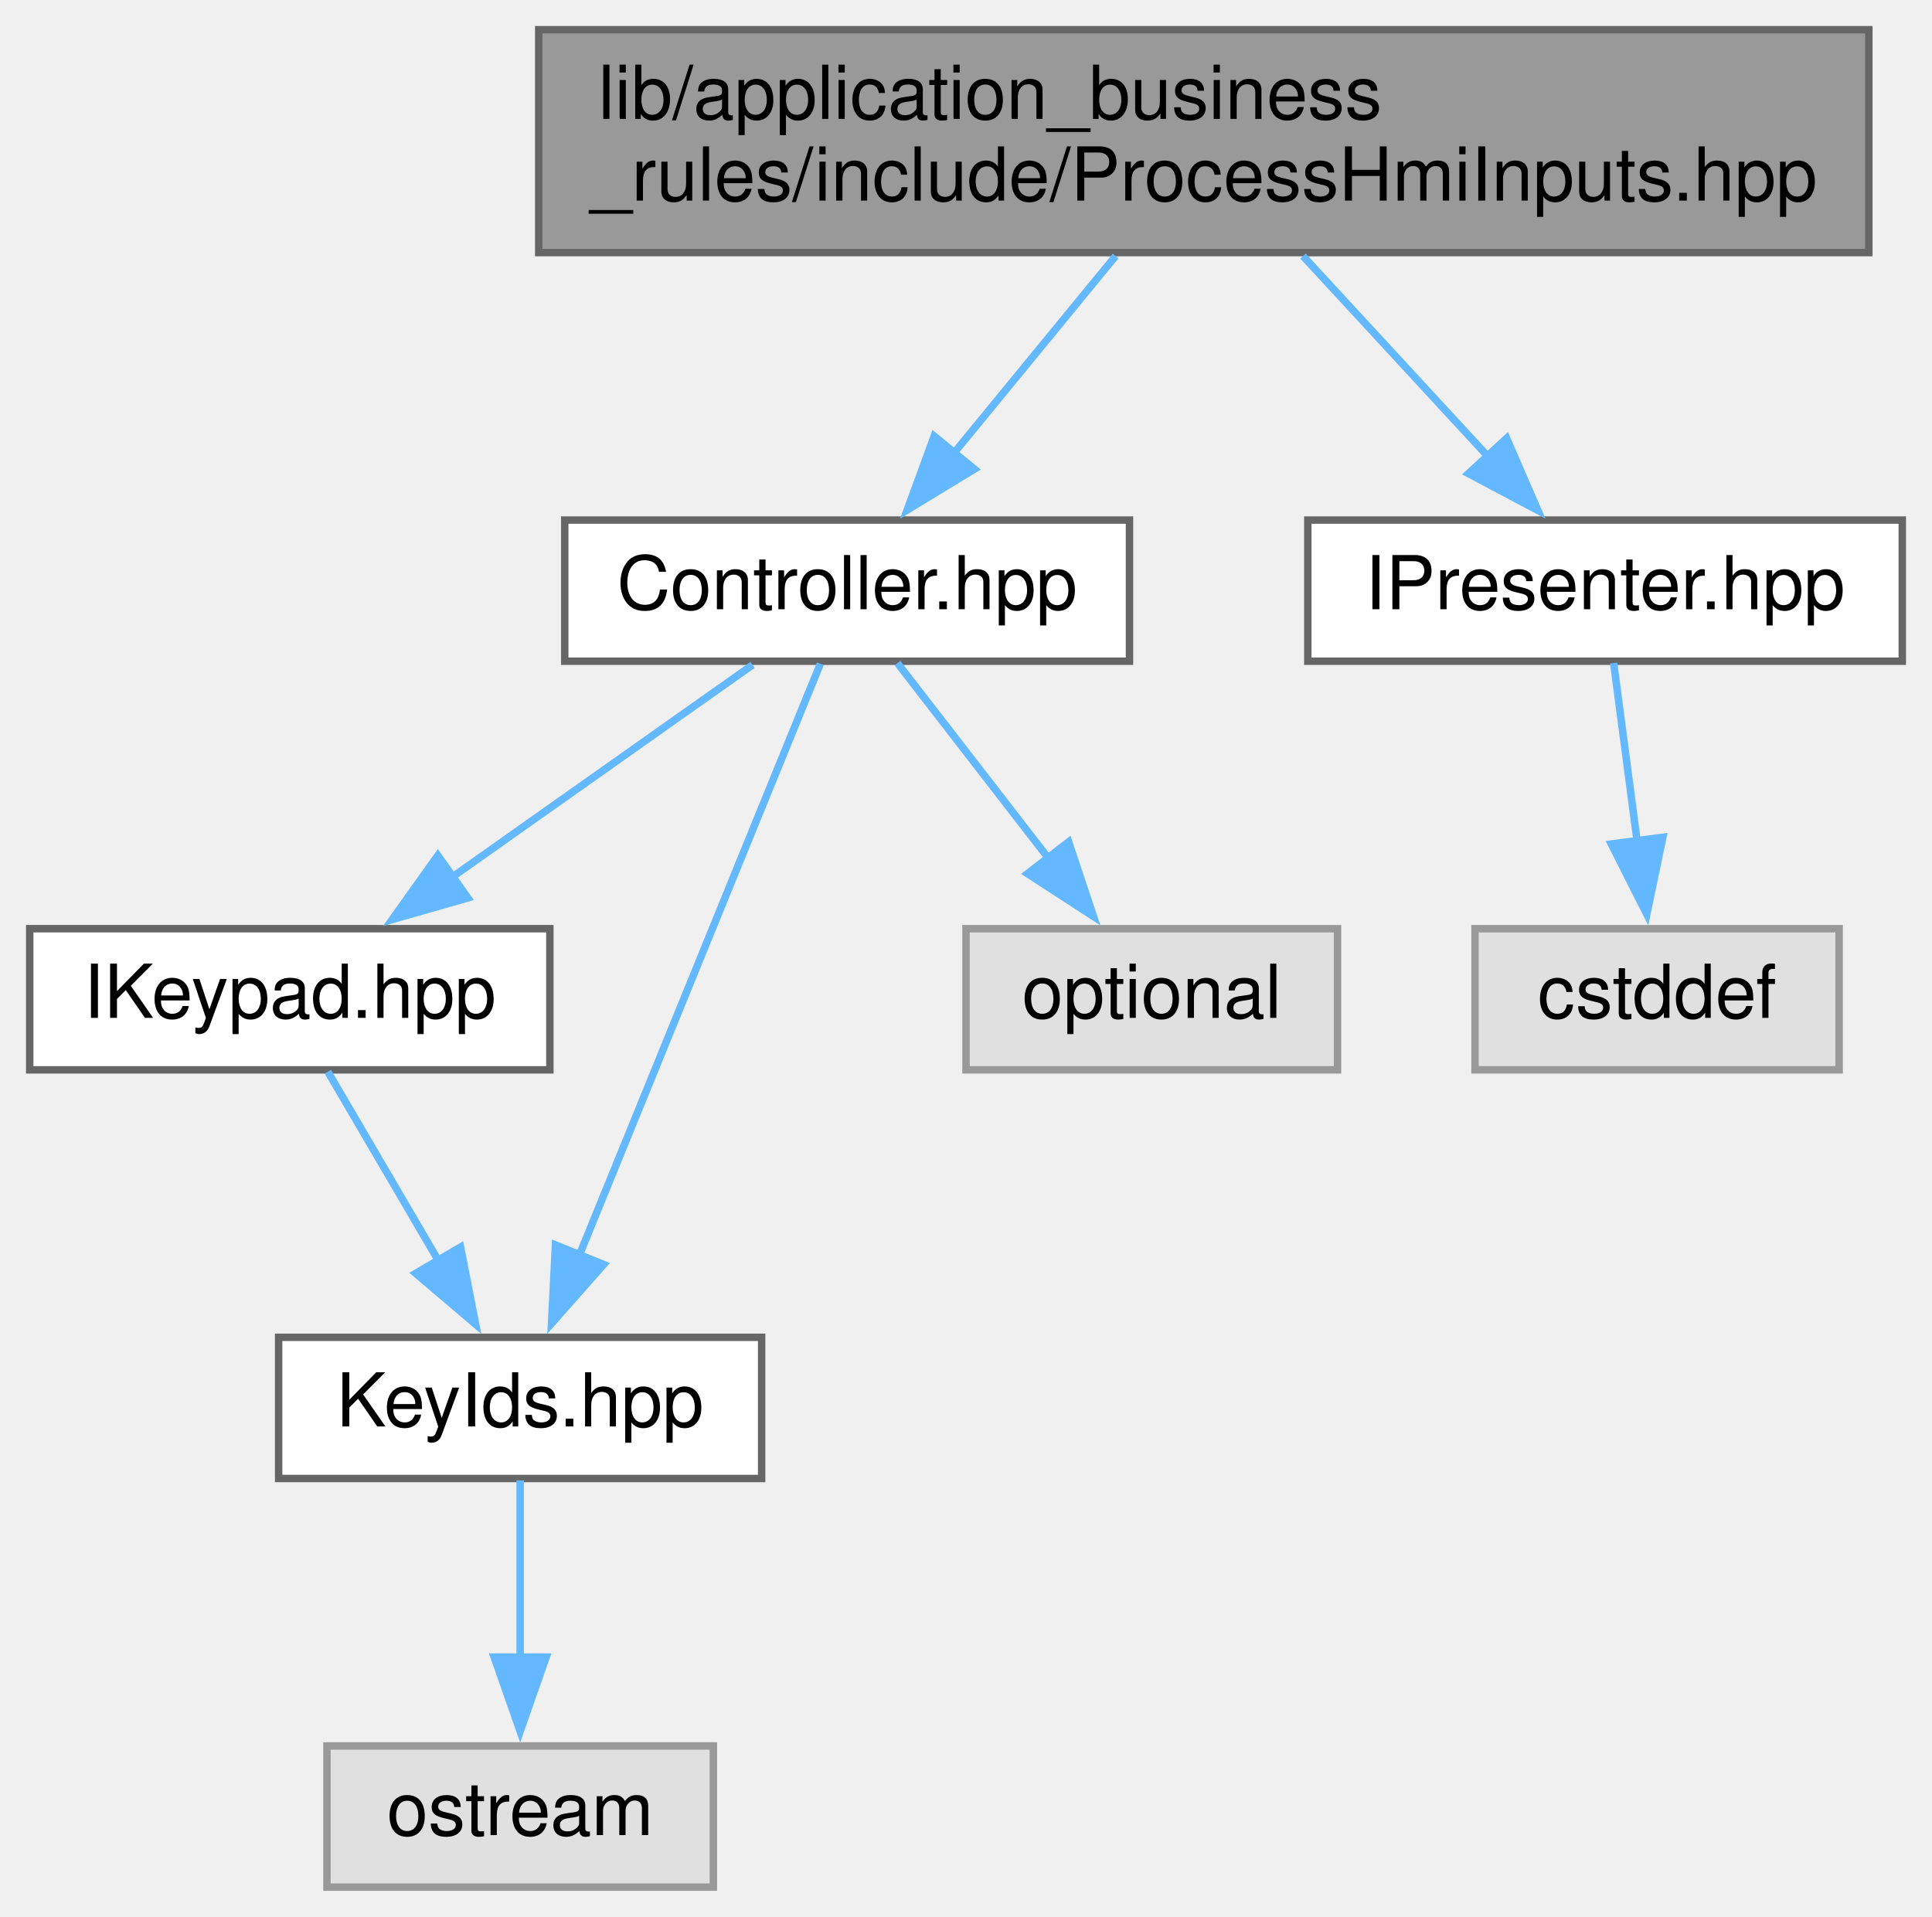
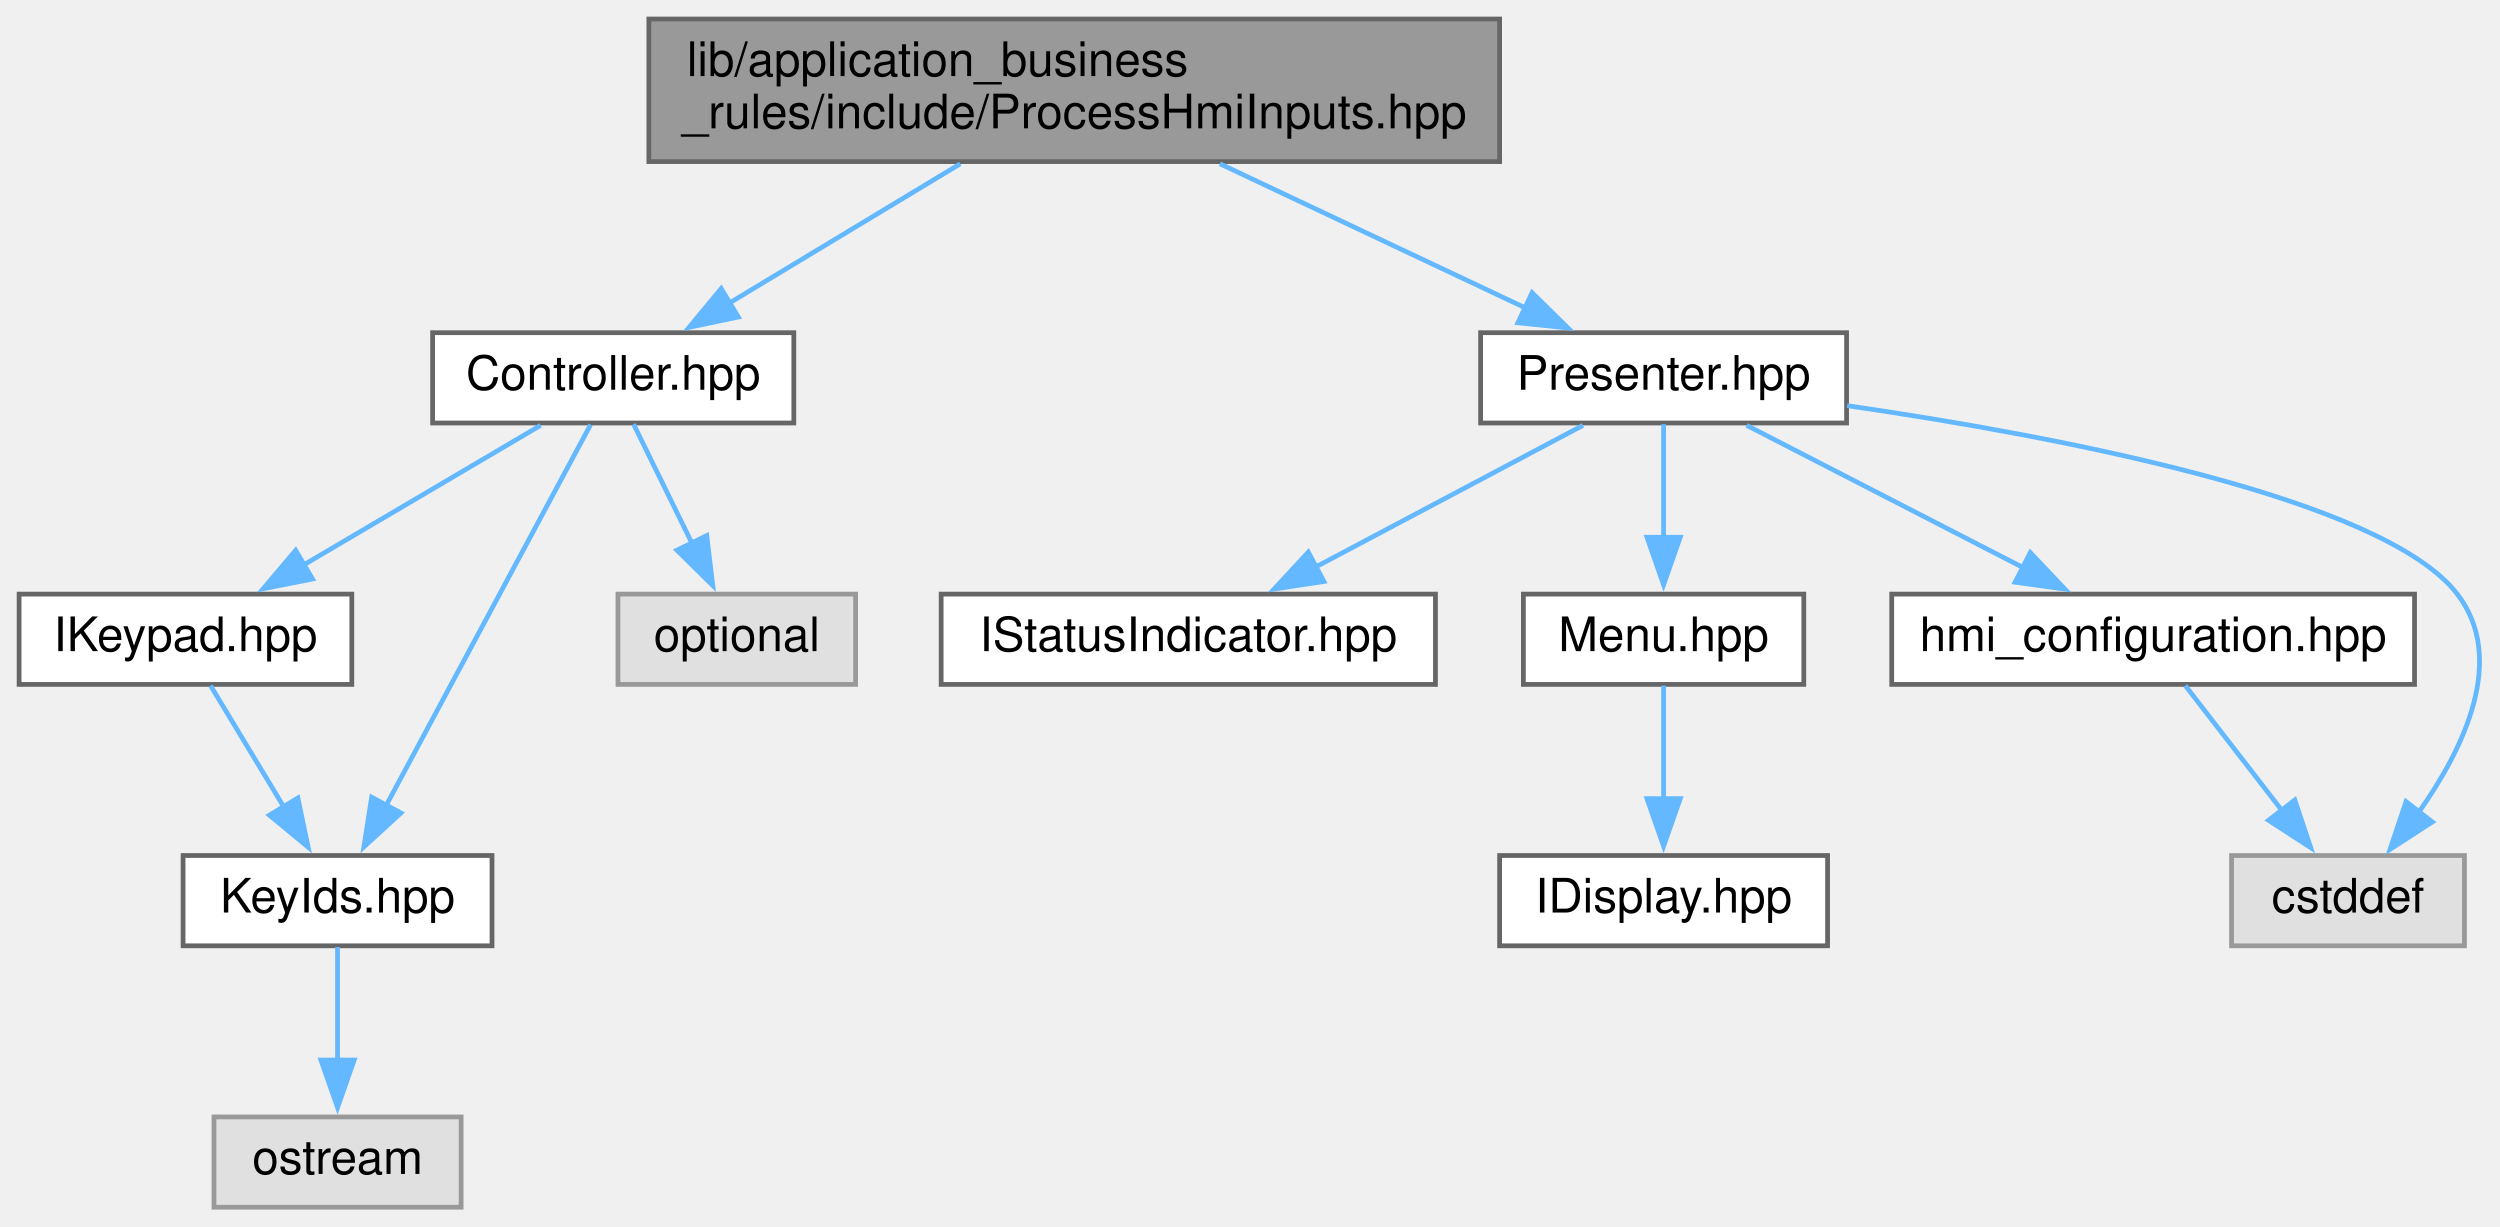
- <svg xmlns="http://www.w3.org/2000/svg" xmlns:xlink="http://www.w3.org/1999/xlink" width="260pt" height="258pt" viewBox="0.00 0.00 260.00 258.00">
+ <svg xmlns="http://www.w3.org/2000/svg" xmlns:xlink="http://www.w3.org/1999/xlink" width="526pt" height="258pt" viewBox="0.00 0.00 525.96 258.00">
  <g id="graph0" class="graph" transform="scale(1 1) rotate(0) translate(4 254)">
    <g id="node1" class="node">
      <g id="a_node1">
        <a xlink:title=" ">
-           <polygon fill="#999999" stroke="#666666" points="247.5,-250 68.5,-250 68.5,-220 247.5,-220 247.5,-250" />
-           <text text-anchor="start" x="76.5" y="-238" font-family="Helvetica,sans-Serif" font-size="10.00">lib/application_business</text>
-           <text text-anchor="middle" x="158" y="-227" font-family="Helvetica,sans-Serif" font-size="10.00">_rules/include/ProcessHmiInputs.hpp</text>
+           <polygon fill="#999999" stroke="#666666" points="311.5,-250 132.5,-250 132.5,-220 311.5,-220 311.5,-250" />
+           <text text-anchor="start" x="140.5" y="-238" font-family="Helvetica,sans-Serif" font-size="10.00">lib/application_business</text>
+           <text text-anchor="middle" x="222" y="-227" font-family="Helvetica,sans-Serif" font-size="10.00">_rules/include/ProcessHmiInputs.hpp</text>
        </a>
      </g>
    </g>
    <g id="node2" class="node">
      <g id="a_node2">
        <a xlink:href="Controller_8hpp.xhtml" target="_top" xlink:title=" ">
-           <polygon fill="white" stroke="#666666" points="148,-184 72,-184 72,-165 148,-165 148,-184" />
-           <text text-anchor="middle" x="110" y="-172" font-family="Helvetica,sans-Serif" font-size="10.00">Controller.hpp</text>
+           <polygon fill="white" stroke="#666666" points="163,-184 87,-184 87,-165 163,-165 163,-184" />
+           <text text-anchor="middle" x="125" y="-172" font-family="Helvetica,sans-Serif" font-size="10.00">Controller.hpp</text>
        </a>
      </g>
    </g>
    <g id="edge1" class="edge">
-       <path fill="none" stroke="#63b8ff" d="M146.13,-219.54C139.52,-211.48 131.23,-201.38 124.27,-192.89" />
-       <polygon fill="#63b8ff" stroke="#63b8ff" points="127.13,-190.86 118.08,-185.35 121.72,-195.3 127.13,-190.86" />
+       <path fill="none" stroke="#63b8ff" d="M198.02,-219.54C183.16,-210.58 164.13,-199.1 149.23,-190.11" />
+       <polygon fill="#63b8ff" stroke="#63b8ff" points="151.33,-187.3 140.96,-185.13 147.72,-193.29 151.33,-187.3" />
    </g>
    <g id="node7" class="node">
      <g id="a_node7">
-         <a xlink:href="IPresenter_8hpp.xhtml" target="_top" xlink:title=" ">
-           <polygon fill="white" stroke="#666666" points="252,-184 172,-184 172,-165 252,-165 252,-184" />
-           <text text-anchor="middle" x="212" y="-172" font-family="Helvetica,sans-Serif" font-size="10.00">IPresenter.hpp</text>
+         <a xlink:href="Presenter_8hpp.xhtml" target="_top" xlink:title=" ">
+           <polygon fill="white" stroke="#666666" points="384.5,-184 307.5,-184 307.5,-165 384.5,-165 384.5,-184" />
+           <text text-anchor="middle" x="346" y="-172" font-family="Helvetica,sans-Serif" font-size="10.00">Presenter.hpp</text>
        </a>
      </g>
    </g>
    <g id="edge7" class="edge">
-       <path fill="none" stroke="#63b8ff" d="M171.35,-219.54C178.87,-211.39 188.31,-201.16 196.2,-192.61" />
-       <polygon fill="#63b8ff" stroke="#63b8ff" points="198.75,-195.01 202.97,-185.29 193.61,-190.26 198.75,-195.01" />
+       <path fill="none" stroke="#63b8ff" d="M252.65,-219.54C272.29,-210.28 297.62,-198.33 316.93,-189.21" />
+       <polygon fill="#63b8ff" stroke="#63b8ff" points="318.33,-192.42 325.88,-184.99 315.34,-186.09 318.33,-192.42" />
    </g>
    <g id="node3" class="node">
      <g id="a_node3">
        <a xlink:href="IKeypad_8hpp.xhtml" target="_top" xlink:title=" ">
          <polygon fill="white" stroke="#666666" points="70,-129 0,-129 0,-110 70,-110 70,-129" />
          <text text-anchor="middle" x="35" y="-117" font-family="Helvetica,sans-Serif" font-size="10.00">IKeypad.hpp</text>
        </a>
      </g>
    </g>
    <g id="edge2" class="edge">
-       <path fill="none" stroke="#63b8ff" d="M97.28,-164.51C86.22,-156.7 69.96,-145.21 56.83,-135.93" />
-       <polygon fill="#63b8ff" stroke="#63b8ff" points="58.96,-133.14 48.77,-130.23 54.92,-138.86 58.96,-133.14" />
+       <path fill="none" stroke="#63b8ff" d="M109.73,-164.51C96.07,-156.47 75.8,-144.53 59.82,-135.11" />
+       <polygon fill="#63b8ff" stroke="#63b8ff" points="61.74,-132.18 51.35,-130.13 58.19,-138.22 61.74,-132.18" />
    </g>
    <g id="node4" class="node">
      <g id="a_node4">
        <a xlink:href="KeyIds_8hpp.xhtml" target="_top" xlink:title=" ">
-           <polygon fill="white" stroke="#666666" points="98.5,-74 33.5,-74 33.5,-55 98.5,-55 98.5,-74" />
-           <text text-anchor="middle" x="66" y="-62" font-family="Helvetica,sans-Serif" font-size="10.00">KeyIds.hpp</text>
+           <polygon fill="white" stroke="#666666" points="99.5,-74 34.5,-74 34.5,-55 99.5,-55 99.5,-74" />
+           <text text-anchor="middle" x="67" y="-62" font-family="Helvetica,sans-Serif" font-size="10.00">KeyIds.hpp</text>
        </a>
      </g>
    </g>
    <g id="edge5" class="edge">
-       <path fill="none" stroke="#63b8ff" d="M106.4,-164.66C99.34,-147.34 83.54,-108.55 73.92,-84.95" />
-       <polygon fill="#63b8ff" stroke="#63b8ff" points="77.24,-83.8 70.22,-75.86 70.75,-86.44 77.24,-83.8" />
+       <path fill="none" stroke="#63b8ff" d="M120.25,-164.66C110.86,-147.18 89.74,-107.84 77.1,-84.3" />
+       <polygon fill="#63b8ff" stroke="#63b8ff" points="80.34,-82.95 72.53,-75.79 74.18,-86.26 80.34,-82.95" />
    </g>
    <g id="node6" class="node">
      <g id="a_node6">
        <a xlink:title=" ">
          <polygon fill="#e0e0e0" stroke="#999999" points="176,-129 126,-129 126,-110 176,-110 176,-129" />
          <text text-anchor="middle" x="151" y="-117" font-family="Helvetica,sans-Serif" font-size="10.00">optional</text>
        </a>
      </g>
    </g>
    <g id="edge6" class="edge">
-       <path fill="none" stroke="#63b8ff" d="M116.77,-164.75C122.32,-157.58 130.34,-147.2 137.23,-138.3" />
-       <polygon fill="#63b8ff" stroke="#63b8ff" points="139.81,-140.69 143.16,-130.64 134.27,-136.41 139.81,-140.69" />
+       <path fill="none" stroke="#63b8ff" d="M129.29,-164.75C132.62,-157.96 137.36,-148.3 141.56,-139.73" />
+       <polygon fill="#63b8ff" stroke="#63b8ff" points="144.68,-141.32 145.95,-130.8 138.4,-138.24 144.68,-141.32" />
    </g>
    <g id="edge3" class="edge">
-       <path fill="none" stroke="#63b8ff" d="M40.12,-109.75C44.18,-102.81 49.99,-92.86 55.09,-84.16" />
-       <polygon fill="#63b8ff" stroke="#63b8ff" points="57.98,-86.15 60.01,-75.75 51.94,-82.61 57.98,-86.15" />
+       <path fill="none" stroke="#63b8ff" d="M40.28,-109.75C44.47,-102.81 50.48,-92.86 55.73,-84.16" />
+       <polygon fill="#63b8ff" stroke="#63b8ff" points="58.65,-86.11 60.82,-75.74 52.65,-82.49 58.65,-86.11" />
    </g>
    <g id="node5" class="node">
      <g id="a_node5">
        <a xlink:title=" ">
-           <polygon fill="#e0e0e0" stroke="#999999" points="92,-19 40,-19 40,0 92,0 92,-19" />
-           <text text-anchor="middle" x="66" y="-7" font-family="Helvetica,sans-Serif" font-size="10.00">ostream</text>
+           <polygon fill="#e0e0e0" stroke="#999999" points="93,-19 41,-19 41,0 93,0 93,-19" />
+           <text text-anchor="middle" x="67" y="-7" font-family="Helvetica,sans-Serif" font-size="10.00">ostream</text>
        </a>
      </g>
    </g>
    <g id="edge4" class="edge">
-       <path fill="none" stroke="#63b8ff" d="M66,-54.75C66,-48.27 66,-39.16 66,-30.9" />
-       <polygon fill="#63b8ff" stroke="#63b8ff" points="69.5,-30.96 66,-20.96 62.5,-30.96 69.5,-30.96" />
+       <path fill="none" stroke="#63b8ff" d="M67,-54.75C67,-48.27 67,-39.16 67,-30.9" />
+       <polygon fill="#63b8ff" stroke="#63b8ff" points="70.5,-30.96 67,-20.96 63.5,-30.96 70.5,-30.96" />
    </g>
    <g id="node8" class="node">
      <g id="a_node8">
-         <a xlink:title=" ">
-           <polygon fill="#e0e0e0" stroke="#999999" points="243.5,-129 194.5,-129 194.5,-110 243.5,-110 243.5,-129" />
-           <text text-anchor="middle" x="219" y="-117" font-family="Helvetica,sans-Serif" font-size="10.00">cstddef</text>
+         <a xlink:href="IStatusIndicator_8hpp.xhtml" target="_top" xlink:title=" ">
+           <polygon fill="white" stroke="#666666" points="298,-129 194,-129 194,-110 298,-110 298,-129" />
+           <text text-anchor="middle" x="246" y="-117" font-family="Helvetica,sans-Serif" font-size="10.00">IStatusIndicator.hpp</text>
        </a>
      </g>
    </g>
    <g id="edge8" class="edge">
-       <path fill="none" stroke="#63b8ff" d="M213.16,-164.75C214.02,-158.19 215.24,-148.95 216.34,-140.6" />
-       <polygon fill="#63b8ff" stroke="#63b8ff" points="219.78,-141.31 217.62,-130.94 212.84,-140.4 219.78,-141.31" />
+       <path fill="none" stroke="#63b8ff" d="M329.04,-164.51C313.64,-156.35 290.69,-144.19 272.81,-134.71" />
+       <polygon fill="#63b8ff" stroke="#63b8ff" points="274.53,-131.66 264.05,-130.07 271.25,-137.84 274.53,-131.66" />
+     </g>
+     <g id="node9" class="node">
+       <g id="a_node9">
+         <a xlink:href="Menu_8hpp.xhtml" target="_top" xlink:title=" ">
+           <polygon fill="white" stroke="#666666" points="375.5,-129 316.5,-129 316.5,-110 375.5,-110 375.5,-129" />
+           <text text-anchor="middle" x="346" y="-117" font-family="Helvetica,sans-Serif" font-size="10.00">Menu.hpp</text>
+         </a>
+       </g>
+     </g>
+     <g id="edge9" class="edge">
+       <path fill="none" stroke="#63b8ff" d="M346,-164.75C346,-158.27 346,-149.16 346,-140.9" />
+       <polygon fill="#63b8ff" stroke="#63b8ff" points="349.5,-140.96 346,-130.96 342.5,-140.96 349.5,-140.96" />
+     </g>
+     <g id="node11" class="node">
+       <g id="a_node11">
+         <a xlink:href="hmi__configuration_8hpp.xhtml" target="_top" xlink:title=" ">
+           <polygon fill="white" stroke="#666666" points="504,-129 394,-129 394,-110 504,-110 504,-129" />
+           <text text-anchor="middle" x="449" y="-117" font-family="Helvetica,sans-Serif" font-size="10.00">hmi_configuration.hpp</text>
+         </a>
+       </g>
+     </g>
+     <g id="edge11" class="edge">
+       <path fill="none" stroke="#63b8ff" d="M363.47,-164.51C379.4,-156.31 403.19,-144.07 421.64,-134.58" />
+       <polygon fill="#63b8ff" stroke="#63b8ff" points="423.15,-137.74 430.44,-130.05 419.95,-131.51 423.15,-137.74" />
+     </g>
+     <g id="node12" class="node">
+       <g id="a_node12">
+         <a xlink:title=" ">
+           <polygon fill="#e0e0e0" stroke="#999999" points="514.5,-74 465.5,-74 465.5,-55 514.5,-55 514.5,-74" />
+           <text text-anchor="middle" x="490" y="-62" font-family="Helvetica,sans-Serif" font-size="10.00">cstddef</text>
+         </a>
+       </g>
+     </g>
+     <g id="edge13" class="edge">
+       <path fill="none" stroke="#63b8ff" d="M384.62,-168.65C428.92,-162.21 497.46,-149.22 513,-129 523.46,-115.38 514.43,-96.56 504.78,-82.95" />
+       <polygon fill="#63b8ff" stroke="#63b8ff" points="507.74,-81.06 498.84,-75.3 502.21,-85.35 507.74,-81.06" />
+     </g>
+     <g id="node10" class="node">
+       <g id="a_node10">
+         <a xlink:href="IDisplay_8hpp.xhtml" target="_top" xlink:title=" ">
+           <polygon fill="white" stroke="#666666" points="380.5,-74 311.5,-74 311.5,-55 380.5,-55 380.5,-74" />
+           <text text-anchor="middle" x="346" y="-62" font-family="Helvetica,sans-Serif" font-size="10.00">IDisplay.hpp</text>
+         </a>
+       </g>
+     </g>
+     <g id="edge10" class="edge">
+       <path fill="none" stroke="#63b8ff" d="M346,-109.75C346,-103.27 346,-94.16 346,-85.9" />
+       <polygon fill="#63b8ff" stroke="#63b8ff" points="349.5,-85.96 346,-75.96 342.5,-85.96 349.5,-85.96" />
+     </g>
+     <g id="edge12" class="edge">
+       <path fill="none" stroke="#63b8ff" d="M455.77,-109.75C461.32,-102.58 469.34,-92.2 476.23,-83.3" />
+       <polygon fill="#63b8ff" stroke="#63b8ff" points="478.81,-85.69 482.16,-75.64 473.27,-81.41 478.81,-85.69" />
    </g>
  </g>
</svg>
